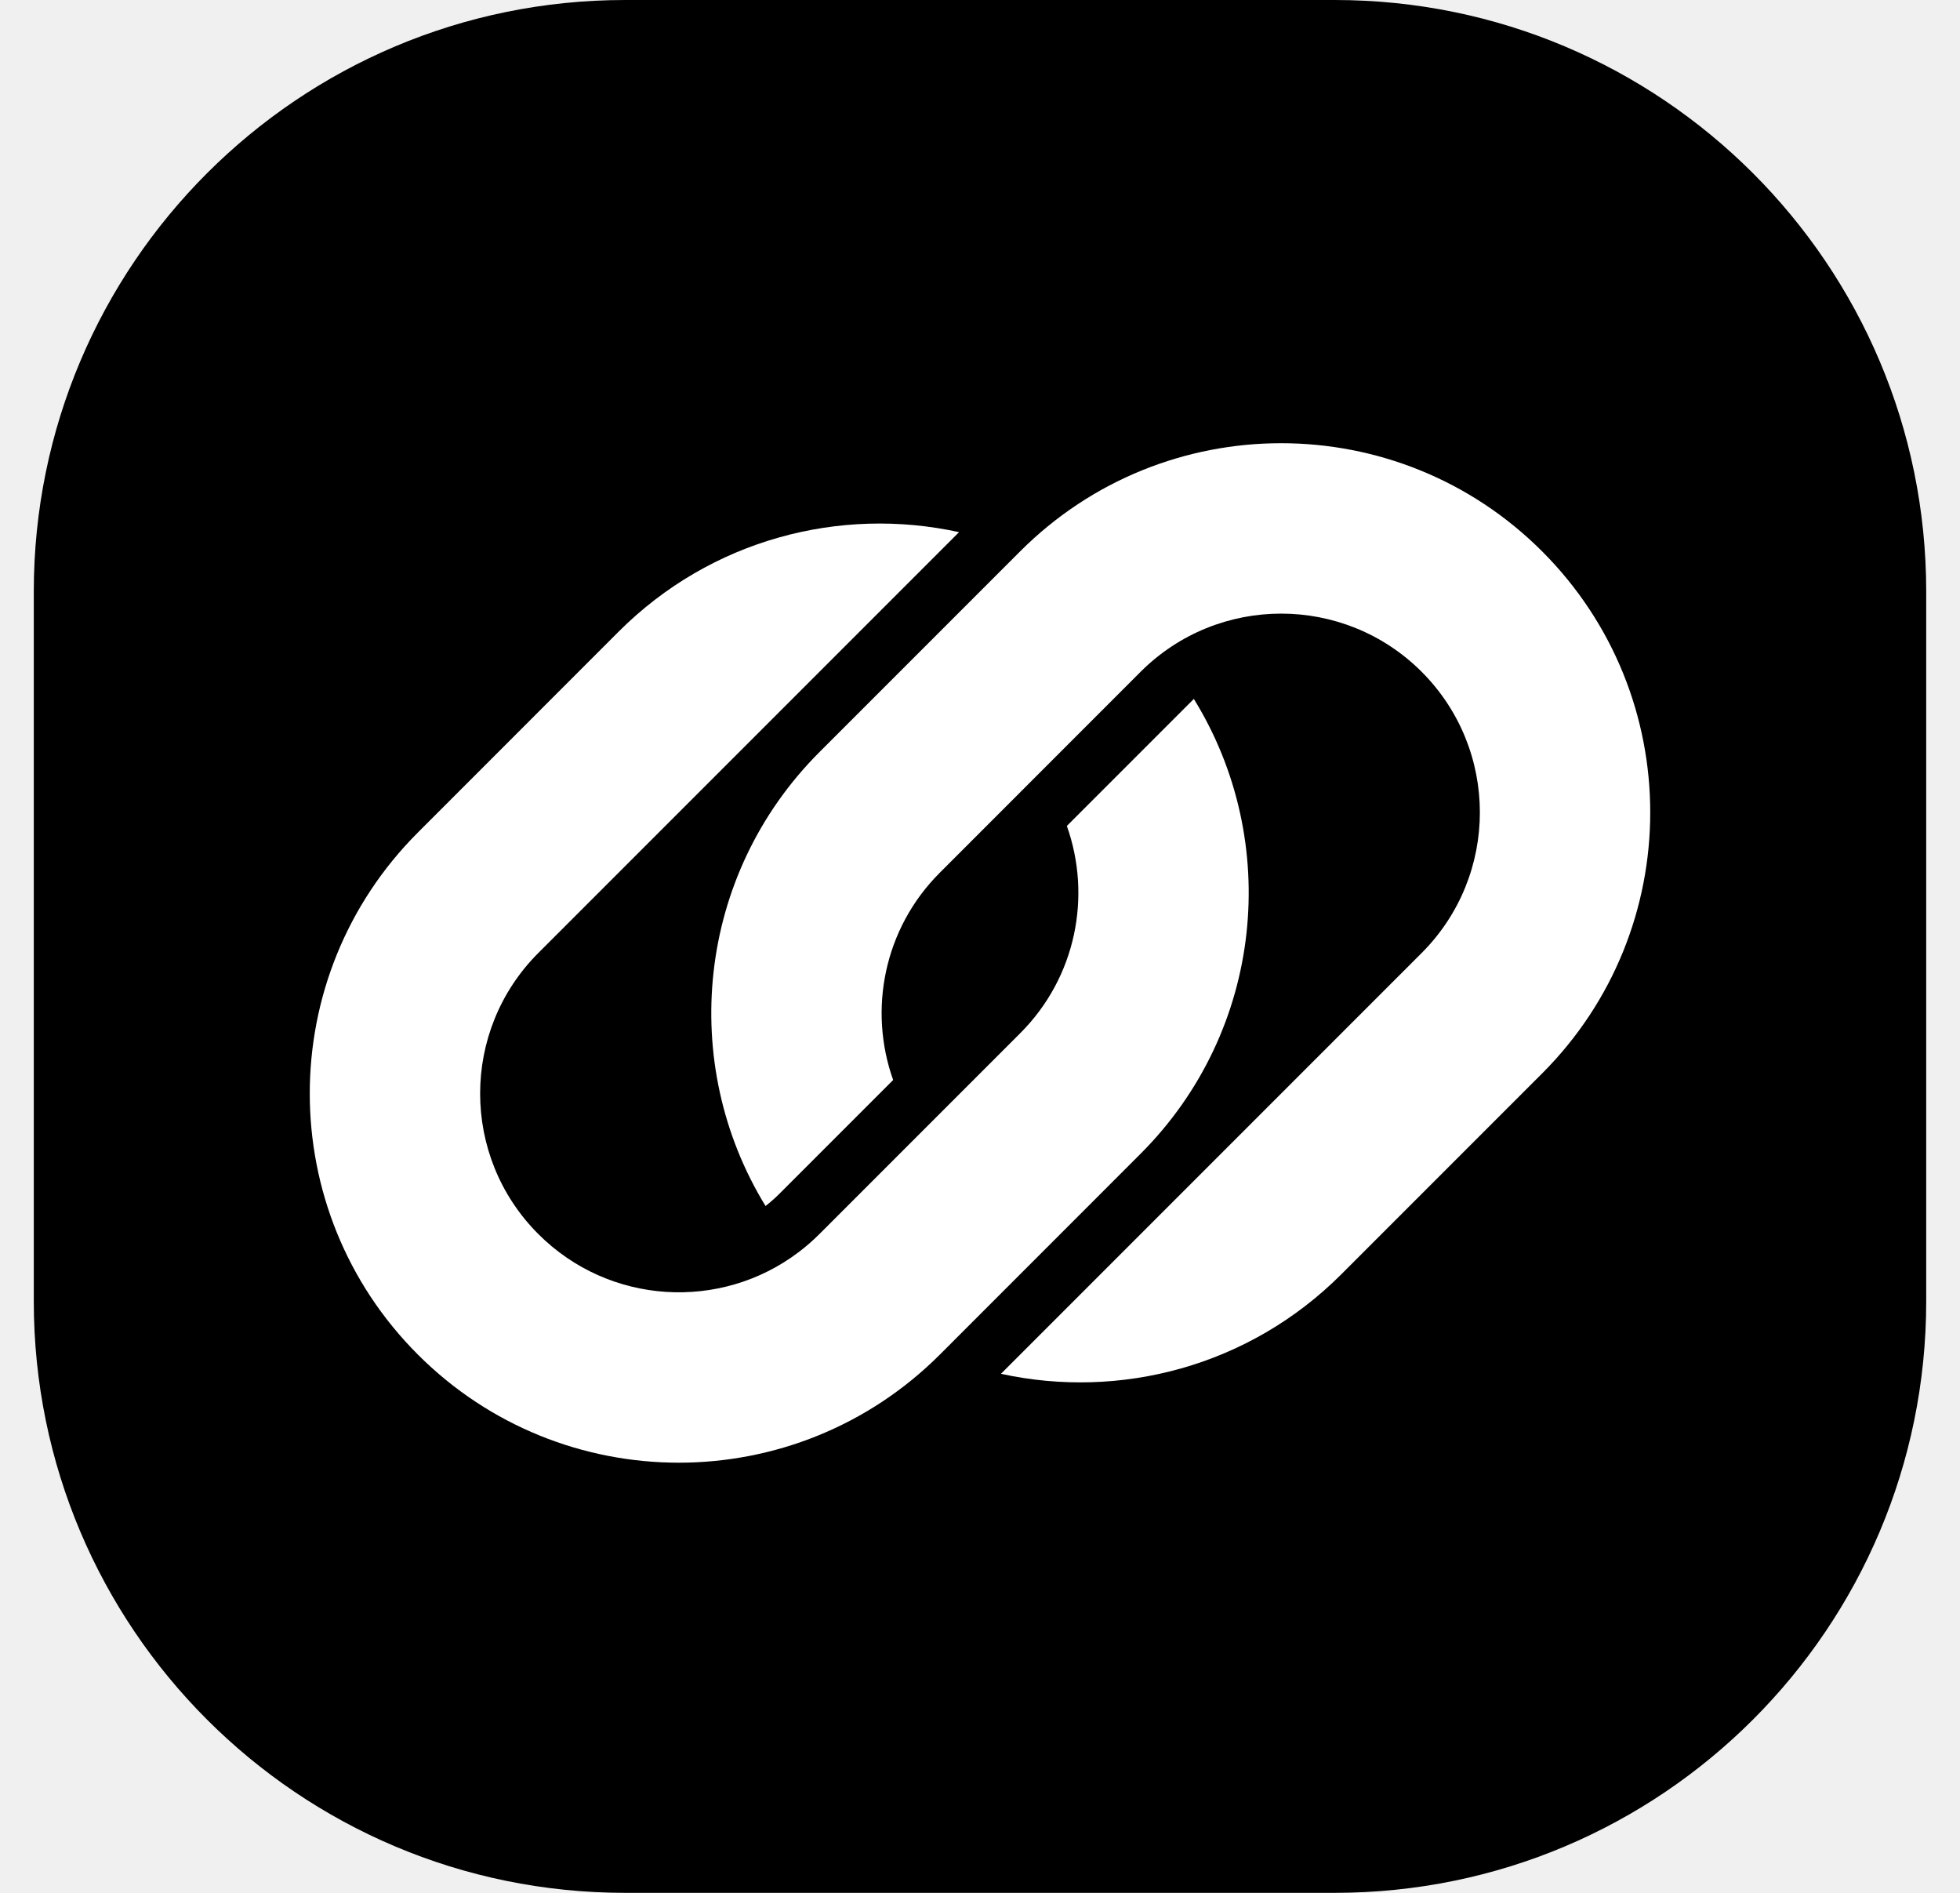
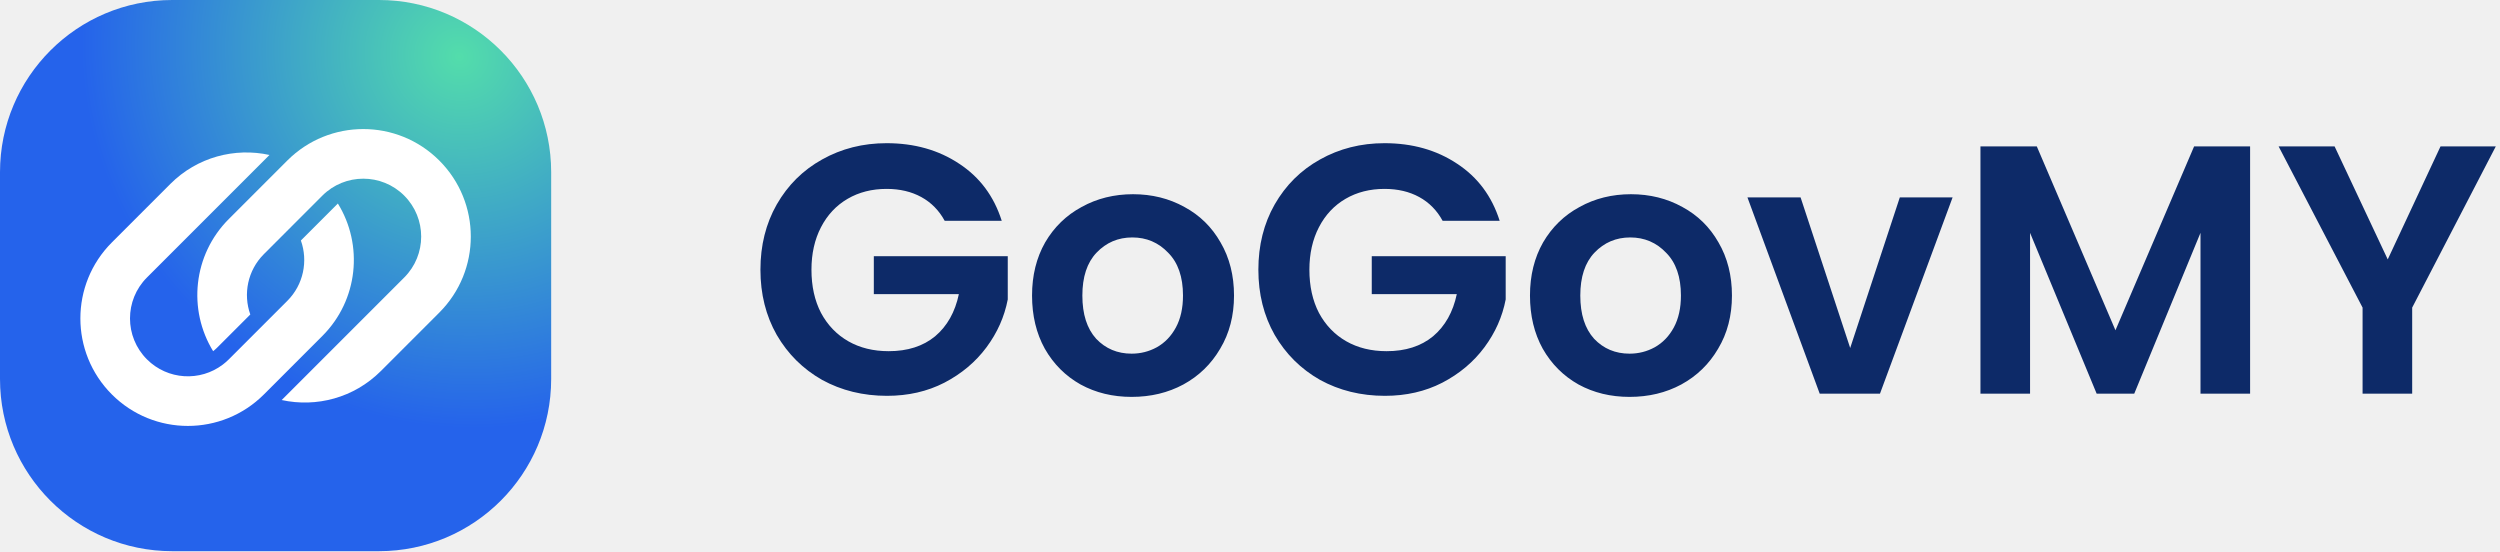
- <svg xmlns="http://www.w3.org/2000/svg" width="29" height="28" viewBox="0 0 29 28" fill="none">
-   <rect x="0.5" width="28" height="28" rx="8.75" fill="url(#paint0_radial_57_14546)" />
-   <path d="M7.965 14.097L14.19 7.872C12.432 7.486 10.52 7.977 9.153 9.344L6.183 12.315C4.05 14.447 4.05 17.905 6.183 20.038C8.315 22.17 11.773 22.17 13.906 20.038L16.876 17.067C18.702 15.241 18.965 12.444 17.664 10.339L15.785 12.218C16.154 13.254 15.924 14.456 15.094 15.285L12.124 18.255C12.027 18.352 11.926 18.44 11.82 18.52C10.668 19.396 9.017 19.307 7.965 18.255C6.817 17.107 6.817 15.245 7.965 14.097Z" fill="white" />
-   <path d="M16.876 9.938L13.906 12.909C13.076 13.738 12.846 14.94 13.215 15.976L11.53 17.661C11.465 17.726 11.397 17.785 11.327 17.84C10.036 15.736 10.302 12.948 12.124 11.126L15.094 8.156C17.227 6.023 20.684 6.023 22.817 8.156C24.95 10.289 24.95 13.746 22.817 15.879L19.847 18.849C18.48 20.217 16.568 20.707 14.81 20.322L21.035 14.097C22.183 12.948 22.183 11.087 21.035 9.938C19.887 8.79 18.025 8.79 16.876 9.938Z" fill="white" />
+ <svg xmlns="http://www.w3.org/2000/svg" width="127" height="28" viewBox="0 0 127 28" fill="none">
+   <rect width="28" height="28" rx="8.75" fill="url(#paint0_radial_57_14548)" />
+   <path d="M7.465 14.097L13.69 7.872C11.932 7.486 10.02 7.977 8.653 9.344L5.683 12.315C3.55 14.447 3.55 17.905 5.683 20.038C7.815 22.17 11.273 22.17 13.406 20.038L16.376 17.067C18.202 15.241 18.465 12.444 17.164 10.339L15.285 12.218C15.654 13.254 15.424 14.456 14.594 15.285L11.624 18.255C11.527 18.352 11.426 18.44 11.32 18.52C10.168 19.396 8.517 19.307 7.465 18.255C6.317 17.107 6.317 15.245 7.465 14.097Z" fill="white" />
+   <path d="M16.376 9.938L13.406 12.909C12.576 13.738 12.346 14.94 12.715 15.976L11.03 17.661C10.965 17.726 10.897 17.785 10.827 17.84C9.536 15.736 9.802 12.948 11.624 11.126L14.594 8.156C16.727 6.023 20.184 6.023 22.317 8.156C24.45 10.289 24.45 13.746 22.317 15.879L19.347 18.849C17.98 20.217 16.068 20.707 14.31 20.322L20.535 14.097C21.683 12.948 21.683 11.087 20.535 9.938C19.387 8.79 17.525 8.79 16.376 9.938Z" fill="white" />
+   <path d="M47.99 11.216C47.702 10.688 47.306 10.286 46.802 10.01C46.298 9.734 45.71 9.596 45.038 9.596C44.294 9.596 43.634 9.764 43.058 10.1C42.482 10.436 42.032 10.916 41.708 11.54C41.384 12.164 41.222 12.884 41.222 13.7C41.222 14.54 41.384 15.272 41.708 15.896C42.044 16.52 42.506 17 43.094 17.336C43.682 17.672 44.366 17.84 45.146 17.84C46.106 17.84 46.892 17.588 47.504 17.084C48.116 16.568 48.518 15.854 48.71 14.942H44.39V13.016H51.194V15.212C51.026 16.088 50.666 16.898 50.114 17.642C49.562 18.386 48.848 18.986 47.972 19.442C47.108 19.886 46.136 20.108 45.056 20.108C43.844 20.108 42.746 19.838 41.762 19.298C40.79 18.746 40.022 17.984 39.458 17.012C38.906 16.04 38.63 14.936 38.63 13.7C38.63 12.464 38.906 11.36 39.458 10.388C40.022 9.404 40.79 8.642 41.762 8.102C42.746 7.55 43.838 7.274 45.038 7.274C46.454 7.274 47.684 7.622 48.728 8.318C49.772 9.002 50.492 9.968 50.888 11.216H47.99ZM57.486 20.162C56.526 20.162 55.662 19.952 54.894 19.532C54.126 19.1 53.52 18.494 53.076 17.714C52.644 16.934 52.428 16.034 52.428 15.014C52.428 13.994 52.65 13.094 53.094 12.314C53.55 11.534 54.168 10.934 54.948 10.514C55.728 10.082 56.598 9.866 57.558 9.866C58.518 9.866 59.388 10.082 60.168 10.514C60.948 10.934 61.56 11.534 62.004 12.314C62.46 13.094 62.688 13.994 62.688 15.014C62.688 16.034 62.454 16.934 61.986 17.714C61.53 18.494 60.906 19.1 60.114 19.532C59.334 19.952 58.458 20.162 57.486 20.162ZM57.486 17.966C57.942 17.966 58.368 17.858 58.764 17.642C59.172 17.414 59.496 17.078 59.736 16.634C59.976 16.19 60.096 15.65 60.096 15.014C60.096 14.066 59.844 13.34 59.34 12.836C58.848 12.32 58.242 12.062 57.522 12.062C56.802 12.062 56.196 12.32 55.704 12.836C55.224 13.34 54.984 14.066 54.984 15.014C54.984 15.962 55.218 16.694 55.686 17.21C56.166 17.714 56.766 17.966 57.486 17.966ZM73.285 11.216C72.997 10.688 72.601 10.286 72.097 10.01C71.593 9.734 71.005 9.596 70.333 9.596C69.589 9.596 68.929 9.764 68.353 10.1C67.777 10.436 67.327 10.916 67.003 11.54C66.679 12.164 66.517 12.884 66.517 13.7C66.517 14.54 66.679 15.272 67.003 15.896C67.339 16.52 67.801 17 68.389 17.336C68.977 17.672 69.661 17.84 70.441 17.84C71.401 17.84 72.187 17.588 72.799 17.084C73.411 16.568 73.813 15.854 74.005 14.942H69.685V13.016H76.489V15.212C76.321 16.088 75.961 16.898 75.409 17.642C74.857 18.386 74.143 18.986 73.267 19.442C72.403 19.886 71.431 20.108 70.351 20.108C69.139 20.108 68.041 19.838 67.057 19.298C66.085 18.746 65.317 17.984 64.753 17.012C64.201 16.04 63.925 14.936 63.925 13.7C63.925 12.464 64.201 11.36 64.753 10.388C65.317 9.404 66.085 8.642 67.057 8.102C68.041 7.55 69.133 7.274 70.333 7.274C71.749 7.274 72.979 7.622 74.023 8.318C75.067 9.002 75.787 9.968 76.183 11.216H73.285ZM82.781 20.162C81.821 20.162 80.957 19.952 80.189 19.532C79.421 19.1 78.815 18.494 78.371 17.714C77.939 16.934 77.723 16.034 77.723 15.014C77.723 13.994 77.945 13.094 78.389 12.314C78.845 11.534 79.463 10.934 80.243 10.514C81.023 10.082 81.893 9.866 82.853 9.866C83.813 9.866 84.683 10.082 85.463 10.514C86.243 10.934 86.855 11.534 87.299 12.314C87.755 13.094 87.983 13.994 87.983 15.014C87.983 16.034 87.749 16.934 87.281 17.714C86.825 18.494 86.201 19.1 85.409 19.532C84.629 19.952 83.753 20.162 82.781 20.162ZM82.781 17.966C83.237 17.966 83.663 17.858 84.059 17.642C84.467 17.414 84.791 17.078 85.031 16.634C85.271 16.19 85.391 15.65 85.391 15.014C85.391 14.066 85.139 13.34 84.635 12.836C84.143 12.32 83.537 12.062 82.817 12.062C82.097 12.062 81.491 12.32 80.999 12.836C80.519 13.34 80.279 14.066 80.279 15.014C80.279 15.962 80.513 16.694 80.981 17.21C81.461 17.714 82.061 17.966 82.781 17.966ZM93.99 17.678L96.51 10.028H99.192L95.502 20H92.442L88.77 10.028H91.47L93.99 17.678ZM114.305 7.436V20H111.785V11.828L108.419 20H106.511L103.127 11.828V20H100.607V7.436H103.469L107.465 16.778L111.461 7.436H114.305ZM126.787 7.436L122.539 15.626V20H120.019V15.626L115.753 7.436H118.597L121.297 13.178L123.979 7.436H126.787Z" fill="#0D2A68" />
  <defs>
-     <radialGradient id="paint0_radial_57_14546" cx="0" cy="0" r="1" gradientUnits="userSpaceOnUse" gradientTransform="translate(23.8333 2.91667) rotate(122.196) scale(18.6119 19.4257)">
-       <stop stopColor="#53DDAB" />
-       <stop offset="1" stopColor="#2563EB" />
+     <radialGradient id="paint0_radial_57_14548" cx="0" cy="0" r="1" gradientUnits="userSpaceOnUse" gradientTransform="translate(23.3333 2.91667) rotate(122.196) scale(18.6119 19.4257)">
+       <stop stop-color="#53DDAB" />
+       <stop offset="1" stop-color="#2563EB" />
    </radialGradient>
  </defs>
</svg>
